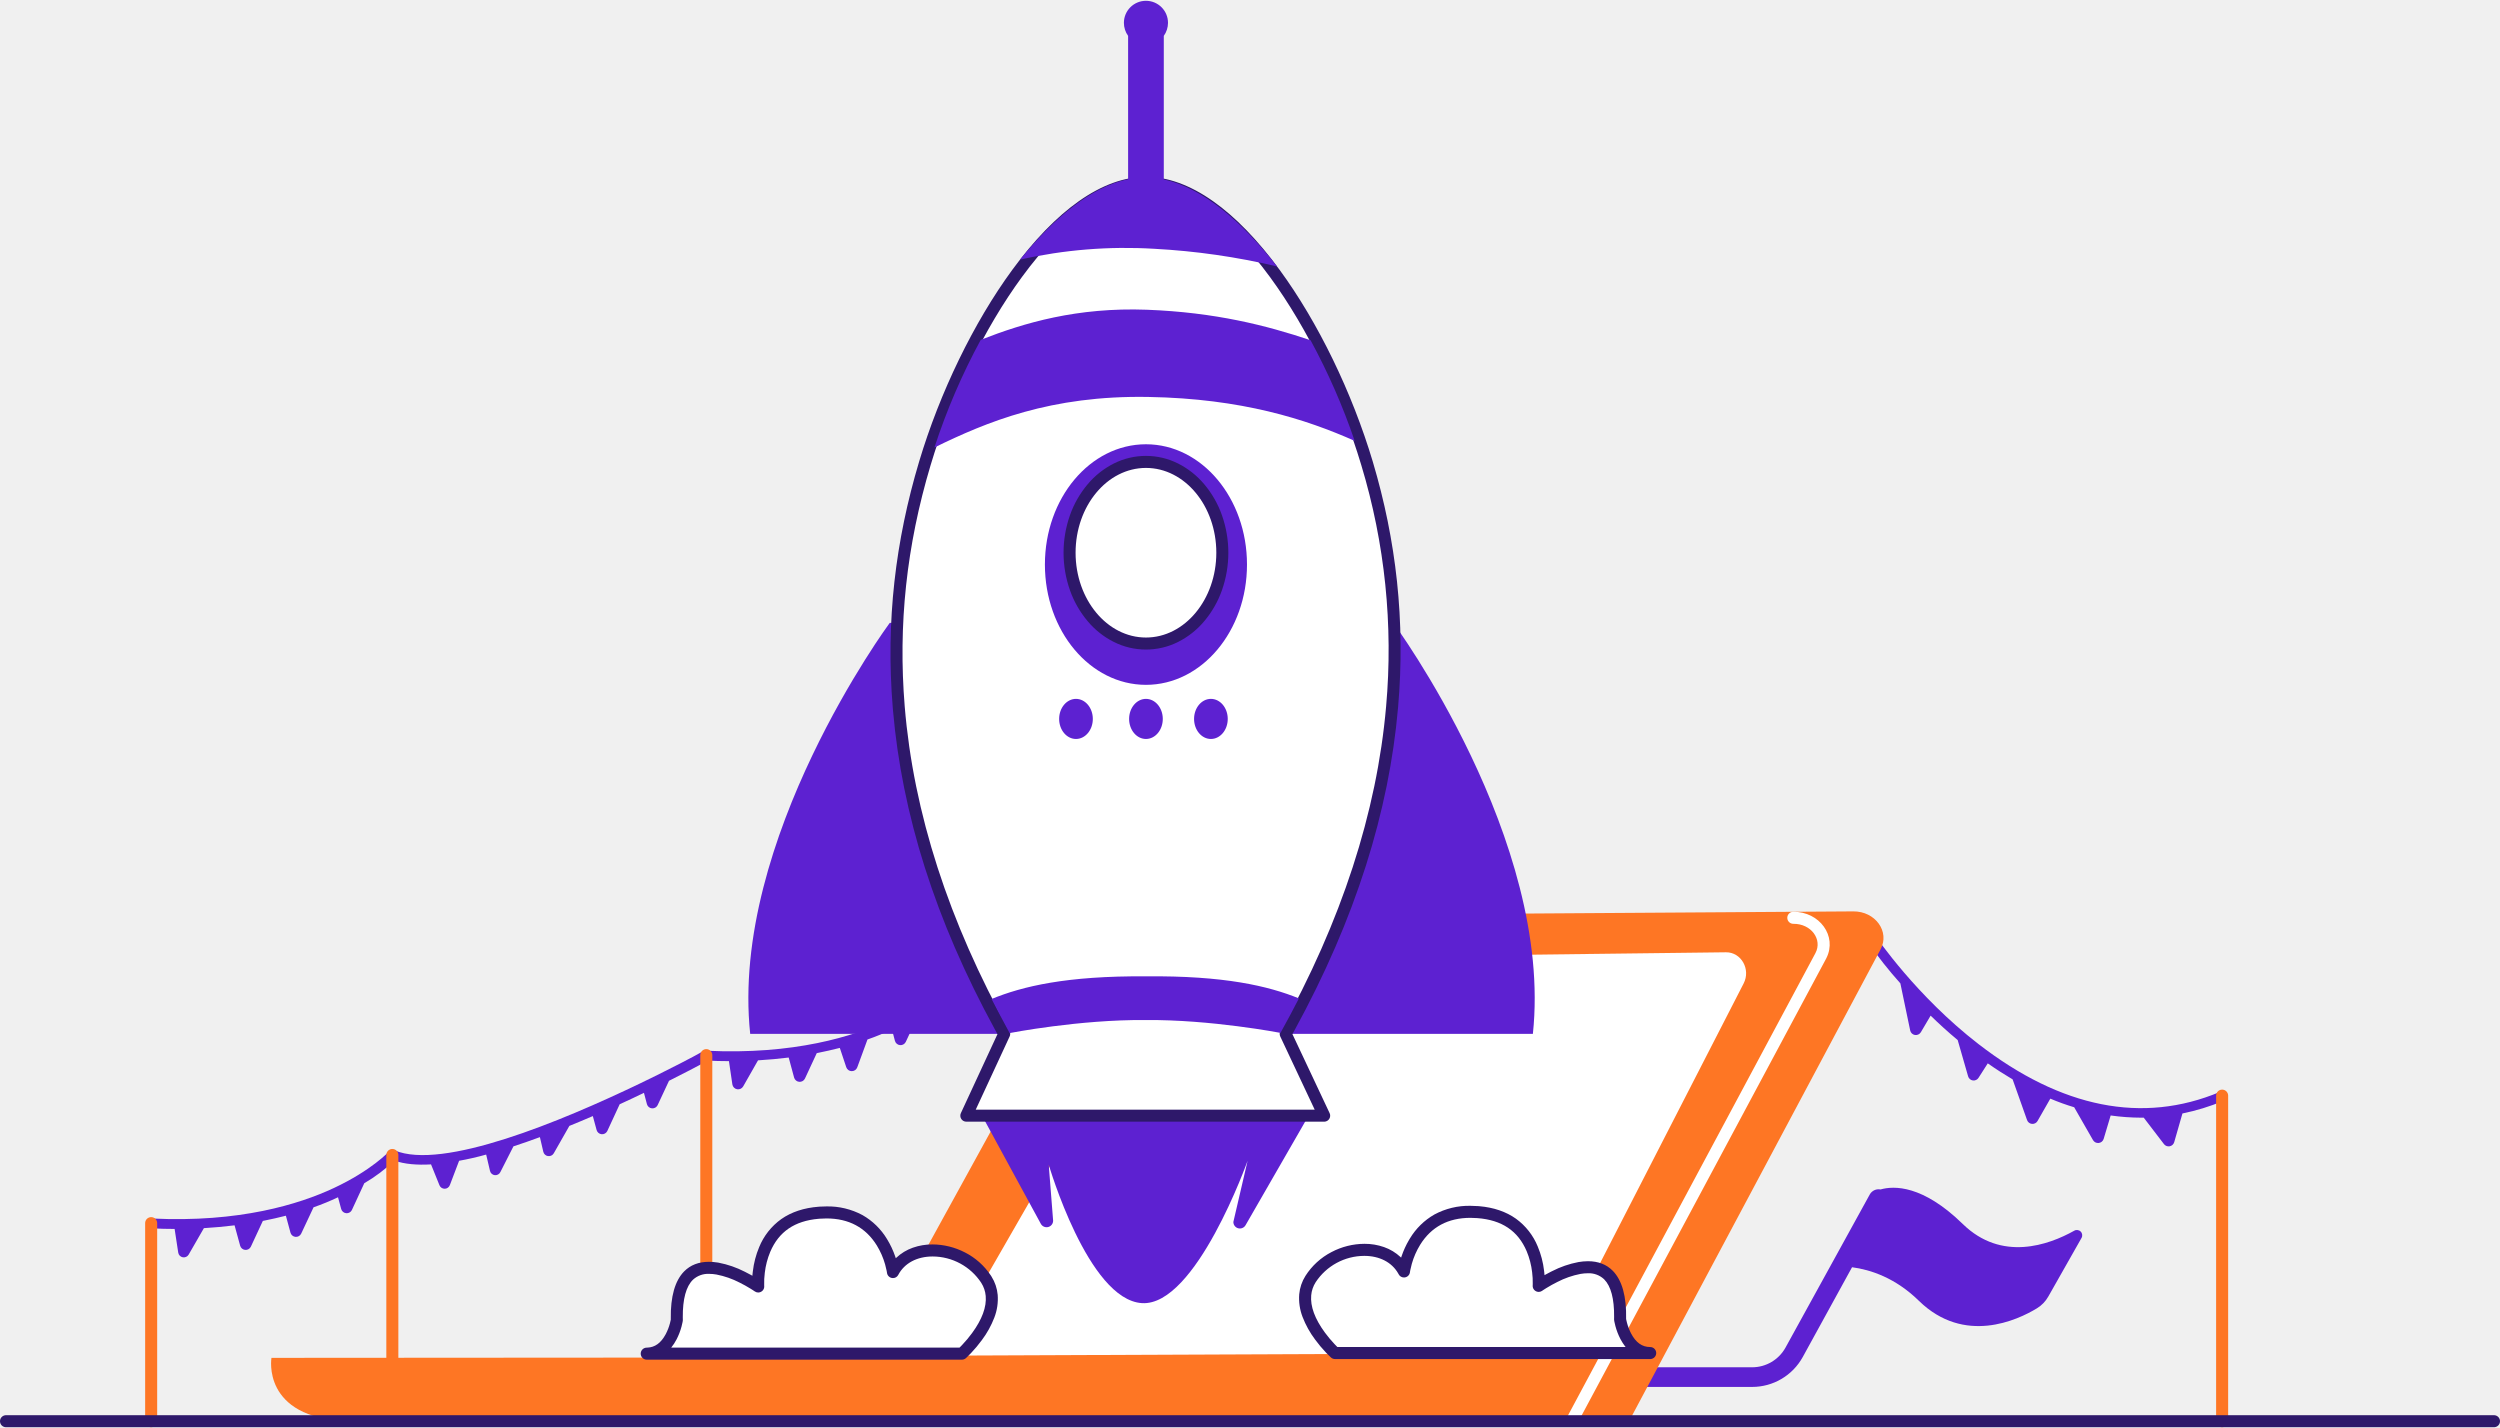
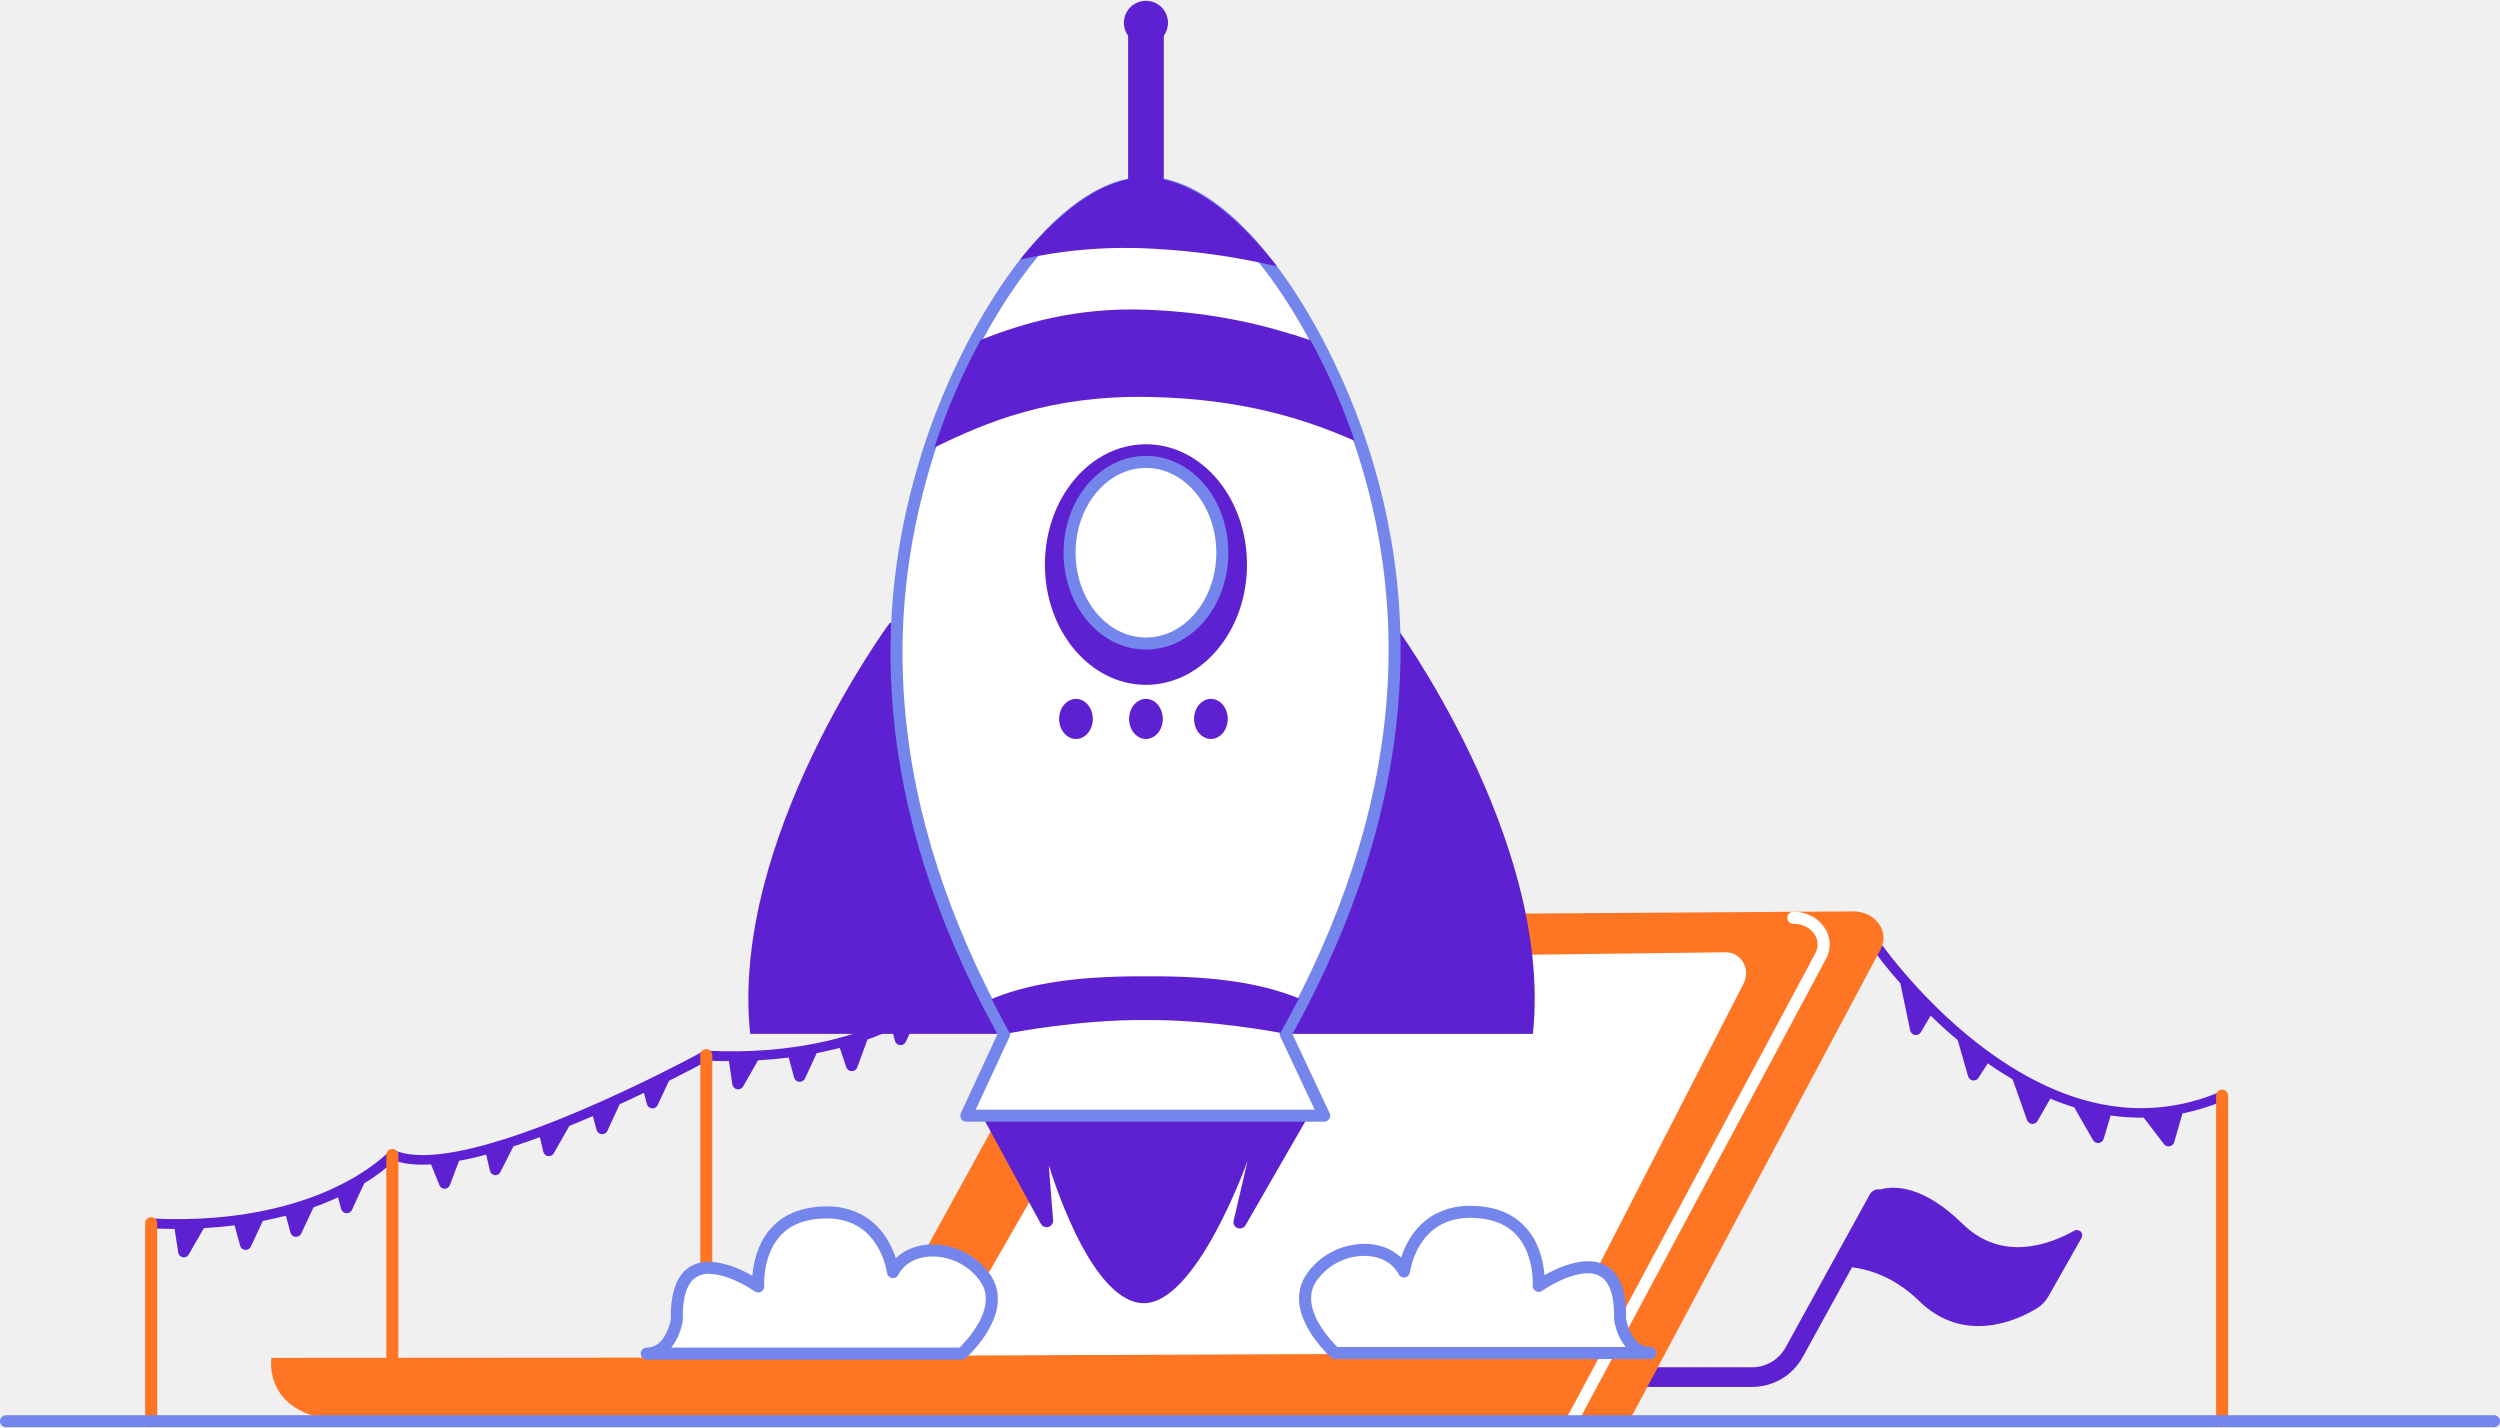
<svg xmlns="http://www.w3.org/2000/svg" viewBox="0 0 1247 711.9">
  <g id="product_launch_solid_II" data-name="product launch/solid_II" transform="translate(2.5)">
    <g id="product_launch_solid_II-2" data-name="product launch/solid_II" transform="translate(-3)">
      <g id="product_launch_solid_II-3" data-name="product launch_solid_II">
        <path id="flag" d="M302.6,21.456c-12.7,7.1-36.2,15.6-55.6-3.4-20-19.5-34.3-19.1-41-17.2a5.036,5.036,0,0,0-5.3,2.4l-42.1,76.5a19.015,19.015,0,0,1-16.6,9.8H4.9a4.9,4.9,0,1,0,0,9.8H142a28.78,28.78,0,0,0,25.2-14.9l24.6-44.8c9.2,1.2,21.7,5.3,33.4,16.8,22.6,22,49.1,9.6,58.8,3.7a16.13,16.13,0,0,0,5.7-5.9l16.5-29.1A2.652,2.652,0,0,0,302.6,21.456Z" transform="translate(732.5 592.444)" fill="#5d21d1" />
        <g id="flags" transform="translate(73 466)">
          <path id="Path" d="M280.843,1.417a2.43,2.43,0,0,0-3.4-1.1c-.4.2-4.6,2.8-22.9,11.9l-8.4,4.1c-39.9,19.2-98.8,43.6-122.7,33.5a2.443,2.443,0,0,0-2.8.6c-.1.1-8.7,9.4-27.5,18.2-17.3,8.1-47.1,17.3-90.6,15.2a2.362,2.362,0,0,0-2.5,2.8,2.559,2.559,0,0,0,2.4,2.1c3.9.2,7.6.3,11.3.3l1.8,11.8a2.81,2.81,0,0,0,5.2,1l7.6-13.2c5.3-.3,10.4-.8,15.3-1.4l2.8,10.2a2.864,2.864,0,0,0,5.3.5l6-12.9c4.1-.8,7.9-1.7,11.5-2.6l2.3,8.5a2.864,2.864,0,0,0,5.3.5l6.2-13.2a122.609,122.609,0,0,0,12.2-5l1.6,5.9a2.864,2.864,0,0,0,5.3.5l6.2-13.4a80.144,80.144,0,0,0,15-11.3c5.1,1.8,11.3,2.3,18.3,1.9l4.2,10.4a2.778,2.778,0,0,0,5.2-.1l4.6-12.1c4.4-.8,8.9-1.8,13.5-3.1l1.9,8.1a2.76,2.76,0,0,0,5.2.6l6.5-12.8c4.4-1.4,8.8-3,13.2-4.6l1.7,7.3a2.833,2.833,0,0,0,5.2.8l7.8-13.7c3.9-1.6,7.8-3.2,11.7-4.9l1.9,7a2.864,2.864,0,0,0,5.3.5l6.2-13.4c4.2-1.9,8.2-3.8,12.1-5.7l1.5,5.7a2.864,2.864,0,0,0,5.3.5l5.7-12.2c15.5-7.8,18.4-9.6,19.9-10.4A3.181,3.181,0,0,0,280.843,1.417Z" transform="translate(0.857 57.983)" fill="#5d21d1" />
          <path id="Path-2" data-name="Path" d="M123.443.2a2.443,2.443,0,0,0-2.8.6c-.1.1-8.7,9.4-27.5,18.2-17.3,8.1-47.1,17.3-90.6,15.2A2.362,2.362,0,0,0,.043,37a2.559,2.559,0,0,0,2.4,2.1c3.9.2,7.6.3,11.3.3l1.7,11.6a2.909,2.909,0,0,0,5.4,1l7.4-13c5.3-.3,10.4-.8,15.3-1.4l2.7,10a2.9,2.9,0,0,0,5.4.5l5.9-12.7c4.1-.8,7.9-1.7,11.5-2.6l3.2,9.6a2.915,2.915,0,0,0,5.5.1l5.1-13.9a122.609,122.609,0,0,0,12.2-5l1.5,5.7a2.9,2.9,0,0,0,5.4.5l6.1-13.1a80.144,80.144,0,0,0,15-11.3" transform="translate(277.357 23.9)" fill="#5d21d1" />
          <path id="Path-3" data-name="Path" d="M179.077,79.877a2.39,2.39,0,0,0-3.2-1.4c-38.5,16.1-79,8-120.3-23.9-31.1-24-50.9-53.3-51.1-53.5a2.544,2.544,0,0,0-3.4-.7,2.544,2.544,0,0,0-.7,3.4,210.417,210.417,0,0,0,16.2,20.5l4.9,23.5a2.892,2.892,0,0,0,5.3.9l4.9-8.3c4.2,4.1,8.7,8.2,13.5,12.2l5.2,18.1a2.873,2.873,0,0,0,5.2.7l4.6-7.2c4.1,2.9,8.2,5.5,12.4,8l7.2,20.3a2.887,2.887,0,0,0,5.2.5l6.4-11.2a113.564,113.564,0,0,0,11.9,4.3l9.4,16.4a2.917,2.917,0,0,0,5.3-.6l3.5-11.7a112.468,112.468,0,0,0,15.3,1.1h1.2l10.1,13.2a2.913,2.913,0,0,0,5.1-1l4.1-14.3a109.057,109.057,0,0,0,20.2-6.2A2.469,2.469,0,0,0,179.077,79.877Z" transform="translate(858.823 0.223)" fill="#5d21d1" />
          <path id="Path-4" data-name="Path" d="M3,0A3,3,0,0,1,5.995,2.824L6,3v98.8a3,3,0,0,1-5.995.176L0,101.8V3A3,3,0,0,1,3,0Z" transform="translate(-0.1 141.1)" fill="#fe7624" />
          <path id="Path-5" data-name="Path" d="M3,0A3,3,0,0,1,5.995,2.824L6,3V134.2a3,3,0,0,1-5.995.176L0,134.2V3A3,3,0,0,1,3,0Z" transform="translate(120.2 107.1)" fill="#fe7624" />
          <path id="Path-6" data-name="Path" d="M3,0A3,3,0,0,1,5.995,2.824L6,3V183.8a3,3,0,0,1-5.995.176L0,183.8V3A3,3,0,0,1,3,0Z" transform="translate(276.8 57.3)" fill="#fe7624" />
          <path id="Path-7" data-name="Path" d="M3,0A3,3,0,0,1,5.995,2.824L6,3V165.4a3,3,0,0,1-5.995.176L0,165.4V3A3,3,0,0,1,3,0Z" transform="translate(1032.9 77.5)" fill="#fe7624" />
        </g>
        <g id="laptop_1_" transform="translate(135 454)">
          <path id="laptop" d="M789.19,0l-362,2.4a14.982,14.982,0,0,0-13.4,7.6L296.99,222.5l-296.8.2s-5.1,29.8,37.6,31.6l640-.8L802.79,19C807.59,10.1,800.19-.1,789.19,0Z" transform="translate(0.71 0.599)" fill="#fe7624" />
          <path id="screen" d="M0,201.2l305.7-1.3L400.3,15.6C404,8.5,399.1-.1,391.5,0L113.7,3.4Z" transform="translate(334.9 20.999)" fill="#fff" />
          <path id="Path-8" data-name="Path" d="M113.074,0c13.1-.117,22.03,12.112,16.543,23.084l-.171.332-123.8,231.3a3,3,0,0,1-5.371-2.668l.081-.164L124.148,20.6c3.584-6.788-2.091-14.68-11.02-14.6a3,3,0,1,1-.054-6Z" transform="translate(646.899 0.799)" fill="#fff" />
        </g>
        <g id="rocket_3_" transform="translate(373)">
          <path id="Path-9" data-name="Path" d="M0,0,33.5,61.6A3.267,3.267,0,0,0,39.6,60L37.4,32S57,99.4,83.9,101.1s52.7-71,52.7-71l-7.1,30.5a3.255,3.255,0,0,0,6.1,1.6L171.4,0" transform="translate(113.2 548.9)" fill="#5d21d1" />
          <path id="Path-10" data-name="Path" d="M70.517,2.3s-79.9,108.2-69.6,205h176.3V0Z" transform="translate(0.783 308.4)" fill="#5d21d1" />
          <path id="Path-11" data-name="Path" d="M106.7,2.3s79.9,108.2,69.6,205H0V0Z" transform="translate(215.8 308.4)" fill="#5d21d1" />
          <path id="Path-12" data-name="Path" d="M194.114,424.5c67.7-121.7,60.3-218.3,40.6-284.5-19.8-66.2-66.2-140-110.3-140s-90.5,73.8-110.3,140-28.1,162.8,39.6,284.5l-18.9,40.8h178.5l-19.2-40.8Z" transform="translate(74.686 91.2)" fill="#fff" />
-           <path id="Path_2_" d="M216.327,471.3H37.826a3,3,0,0,1-2.722-4.262L53.364,427.62l-1.126-2.046c-7.471-13.66-14.229-27.458-20.086-41.011a427.659,427.659,0,0,1-15.069-40.2A379.514,379.514,0,0,1,6.847,304.935a348.758,348.758,0,0,1-5.589-38.674l-.133-1.579C.25,254.036-.117,243.316.033,232.821c.148-10.3.8-20.707,1.936-30.93,1.113-10.008,2.726-20.159,4.8-30.169,2.02-9.771,4.539-19.723,7.487-29.581,10.374-34.684,27.32-69.58,46.492-95.739,10.9-14.871,22.071-26.393,33.2-34.245C105.387,4.09,116.651,0,127.427,0S149.466,4.09,160.9,12.157c11.134,7.852,22.305,19.373,33.2,34.245,19.173,26.16,36.119,61.056,46.493,95.743,2.913,9.789,5.4,19.7,7.378,29.46,2.029,9.986,3.6,20.131,4.669,30.154,1.091,10.231,1.695,20.656,1.793,30.986.1,10.523-.321,21.274-1.252,31.955a350.841,350.841,0,0,1-5.652,38.993,383.143,383.143,0,0,1-10.354,39.789,432.855,432.855,0,0,1-15.239,40.608c-5.923,13.694-12.756,27.64-20.309,41.449l-1.142,2.073,18.548,39.413a2.956,2.956,0,0,1-.138,2.814,2.99,2.99,0,0,1-2.4,1.459ZM127.427,6c-9.664,0-19.943,3.853-30.551,11.451-10.439,7.477-20.967,18.41-31.291,32.5C46.8,75.575,30.186,109.8,20,143.86,7.974,184.069,3.756,223.43,7.1,264.192c4.344,52.886,21.921,107.34,52.244,161.85a3.008,3.008,0,0,1,.1,2.719L42.521,465.3H211.6l-17.186-36.523a2.992,2.992,0,0,1,0-2.552l.094-.183c30.375-54.6,48.109-109.063,52.709-161.865A317.74,317.74,0,0,0,234.852,143.86c-10.186-34.055-26.8-68.284-45.583-93.911-10.325-14.087-20.853-25.02-31.292-32.5C147.369,9.853,137.091,6,127.427,6Z" transform="translate(71.674 88.2)" fill="#2e186a" />
+           <path id="Path_2_" d="M216.327,471.3H37.826a3,3,0,0,1-2.722-4.262L53.364,427.62l-1.126-2.046c-7.471-13.66-14.229-27.458-20.086-41.011a427.659,427.659,0,0,1-15.069-40.2A379.514,379.514,0,0,1,6.847,304.935a348.758,348.758,0,0,1-5.589-38.674l-.133-1.579C.25,254.036-.117,243.316.033,232.821c.148-10.3.8-20.707,1.936-30.93,1.113-10.008,2.726-20.159,4.8-30.169,2.02-9.771,4.539-19.723,7.487-29.581,10.374-34.684,27.32-69.58,46.492-95.739,10.9-14.871,22.071-26.393,33.2-34.245C105.387,4.09,116.651,0,127.427,0S149.466,4.09,160.9,12.157c11.134,7.852,22.305,19.373,33.2,34.245,19.173,26.16,36.119,61.056,46.493,95.743,2.913,9.789,5.4,19.7,7.378,29.46,2.029,9.986,3.6,20.131,4.669,30.154,1.091,10.231,1.695,20.656,1.793,30.986.1,10.523-.321,21.274-1.252,31.955a350.841,350.841,0,0,1-5.652,38.993,383.143,383.143,0,0,1-10.354,39.789,432.855,432.855,0,0,1-15.239,40.608c-5.923,13.694-12.756,27.64-20.309,41.449l-1.142,2.073,18.548,39.413a2.956,2.956,0,0,1-.138,2.814,2.99,2.99,0,0,1-2.4,1.459ZM127.427,6c-9.664,0-19.943,3.853-30.551,11.451-10.439,7.477-20.967,18.41-31.291,32.5C46.8,75.575,30.186,109.8,20,143.86,7.974,184.069,3.756,223.43,7.1,264.192c4.344,52.886,21.921,107.34,52.244,161.85a3.008,3.008,0,0,1,.1,2.719L42.521,465.3H211.6l-17.186-36.523a2.992,2.992,0,0,1,0-2.552l.094-.183c30.375-54.6,48.109-109.063,52.709-161.865A317.74,317.74,0,0,0,234.852,143.86c-10.186-34.055-26.8-68.284-45.583-93.911-10.325-14.087-20.853-25.02-31.292-32.5C147.369,9.853,137.091,6,127.427,6Z" transform="translate(71.674 88.2)" fill="#7485ec " />
          <ellipse id="Oval" cx="50.4" cy="60" rx="50.4" ry="60" transform="translate(148.7 221.6)" fill="#5d21d1" />
          <ellipse id="Oval-2" data-name="Oval" cx="8.4" cy="10" rx="8.4" ry="10" transform="translate(190.7 348.6)" fill="#5d21d1" />
          <ellipse id="Oval-3" data-name="Oval" cx="8.4" cy="10" rx="8.4" ry="10" transform="translate(223.1 348.6)" fill="#5d21d1" />
          <ellipse id="Oval-4" data-name="Oval" cx="8.4" cy="10" rx="8.4" ry="10" transform="translate(155.8 348.6)" fill="#5d21d1" />
          <ellipse id="Oval-5" data-name="Oval" cx="38.1" cy="45.3" rx="38.1" ry="45.3" transform="translate(161 230.4)" fill="#fff" />
-           <path id="Oval_2_" d="M41.1,96.6a35.71,35.71,0,0,1-16.051-3.81A41.224,41.224,0,0,1,11.991,82.414,49.391,49.391,0,0,1,3.212,67.057a56.369,56.369,0,0,1,0-37.514,49.393,49.393,0,0,1,8.779-15.358A41.225,41.225,0,0,1,25.049,3.81a35.713,35.713,0,0,1,32.1,0A41.223,41.223,0,0,1,70.209,14.186a49.393,49.393,0,0,1,8.778,15.358,56.371,56.371,0,0,1,0,37.514,49.391,49.391,0,0,1-8.778,15.357A41.223,41.223,0,0,1,57.151,92.79,35.71,35.71,0,0,1,41.1,96.6ZM41.1,6C21.746,6,6,24.976,6,48.3S21.746,90.6,41.1,90.6,76.2,71.625,76.2,48.3,60.455,6,41.1,6Z" transform="translate(158 227.4)" fill="#2e186a" />
+           <path id="Oval_2_" d="M41.1,96.6a35.71,35.71,0,0,1-16.051-3.81A41.224,41.224,0,0,1,11.991,82.414,49.391,49.391,0,0,1,3.212,67.057a56.369,56.369,0,0,1,0-37.514,49.393,49.393,0,0,1,8.779-15.358A41.225,41.225,0,0,1,25.049,3.81a35.713,35.713,0,0,1,32.1,0A41.223,41.223,0,0,1,70.209,14.186a49.393,49.393,0,0,1,8.778,15.358,56.371,56.371,0,0,1,0,37.514,49.391,49.391,0,0,1-8.778,15.357A41.223,41.223,0,0,1,57.151,92.79,35.71,35.71,0,0,1,41.1,96.6ZM41.1,6C21.746,6,6,24.976,6,48.3S21.746,90.6,41.1,90.6,76.2,71.625,76.2,48.3,60.455,6,41.1,6Z" transform="translate(158 227.4)" fill="#7485ec " />
          <path id="Path-13" data-name="Path" d="M71.7,89.1V17.5A11.2,11.2,0,0,0,73.8,11a11,11,0,0,0-22,0,11.2,11.2,0,0,0,2.1,6.5V89c-18.5,3.8-37,19.3-53.9,40.1a239.042,239.042,0,0,1,67-5.4,345.825,345.825,0,0,1,61.2,8.8C110.7,110.1,91.1,93.3,71.7,89.1Z" transform="translate(136.3 0.4)" fill="#5d21d1" />
          <path id="Path-14" data-name="Path" d="M187.6,15.343c-22.1-7.4-47.5-13.9-81.6-15.2-34.8-1.3-61.2,6.5-82.9,15A320.817,320.817,0,0,0,0,68.843c26-12.7,57.9-26.1,106.8-25.2,46.5.8,78.5,11.1,102.8,21.9A322.659,322.659,0,0,0,187.6,15.343Z" transform="translate(93.6 154.357)" fill="#5d21d1" />
          <path id="Path-15" data-name="Path" d="M144.1,28.222c3.2-5.8,6.3-11.5,9.2-17.2C138,4.822,116-.378,76.9.022c-39.5-.3-61.6,5-76.9,11.3,2.9,5.6,5.9,11.3,9,17,0,0,34.7-6.8,67.8-6.5C109.4,21.522,144.1,28.222,144.1,28.222Z" transform="translate(122.1 486.978)" fill="#5d21d1" />
        </g>
        <g id="clouds" transform="translate(320 601)">
          <path id="cloud_1_" d="M172.136,70.439H14.936s-22.6-20.3-12.2-36.9,37.7-20.6,46.6-3.8c0,0,3.9-32.1,36.8-29.6,33,2.5,30.4,36.8,30.4,36.8s41.7-29.5,40.6,16.6C157.036,53.439,159.636,70.439,172.136,70.439Z" transform="translate(331.464 3.461)" fill="#fff" />
-           <path id="cloud_2_" d="M175.139,76.442H17.939a3,3,0,0,1-2.005-.769c-.308-.277-.983-.9-2.045-2l-.46-.481A66.383,66.383,0,0,1,8.05,66.764a46.6,46.6,0,0,1-6.3-11.352A26.03,26.03,0,0,1,.09,44.125,20.621,20.621,0,0,1,3.2,34.949,33.746,33.746,0,0,1,16.189,23.075a35.576,35.576,0,0,1,16.427-4.118,28.994,28.994,0,0,1,9.79,1.63,23.209,23.209,0,0,1,8.24,5l.268.261.226-.684A43.553,43.553,0,0,1,54.9,16.952l.4-.66A33.763,33.763,0,0,1,67.522,4.331,36.426,36.426,0,0,1,85.5,0c1.257,0,2.558.05,3.867.15L89.9.193c7.2.621,13.363,2.725,18.317,6.252a32.045,32.045,0,0,1,10.847,13.848,44.6,44.6,0,0,1,3.162,12.092c.09.741.164,1.47.219,2.167l0,.046.633-.356c.752-.419,1.532-.836,2.319-1.237l.8-.4a48.739,48.739,0,0,1,13.146-4.54,28.565,28.565,0,0,1,4.791-.43c5.1,0,9.257,1.613,12.372,4.794,4.641,4.741,6.874,12.811,6.636,23.985l.016.1.08.417c.088.433.206.928.341,1.433a25.984,25.984,0,0,0,2,5.211c2.4,4.623,5.528,6.87,9.563,6.87l.2.005a3,3,0,0,1,0,5.989l-.2.005ZM32.538,24.973A29.105,29.105,0,0,0,8.281,38.134a14.48,14.48,0,0,0-2.215,6.529c-.492,5.46,1.8,11.7,6.825,18.554a60.344,60.344,0,0,0,4.891,5.845c.354.374.714.743,1.1,1.128l.254.25H162.912l-.373-.472a24.417,24.417,0,0,1-2.107-3.29l-.18-.342a31.976,31.976,0,0,1-2.466-6.417c-.2-.729-.366-1.464-.491-2.124l-.034-.185c-.032-.177-.058-.339-.077-.481l-.021-.158-.02-.223,0-.355,0-.1.016-.92c.08-9-1.581-15.282-4.936-18.671l-.187-.184a11.135,11.135,0,0,0-8.013-2.878,21.913,21.913,0,0,0-3.666.334,42.825,42.825,0,0,0-11.5,4.006c-1.867.923-3.721,1.951-5.509,3.057-.334.207-.665.416-.985.622l-.7.459-.534.363a2.962,2.962,0,0,1-1.582.464,3.047,3.047,0,0,1-2.225-.978,2.951,2.951,0,0,1-.777-2.256l.013-.247.016-.439a40.1,40.1,0,0,0-.31-5.916,38.651,38.651,0,0,0-2.725-10.467C109.2,12.461,101.142,7.059,88.911,6.133,87.747,6.044,86.6,6,85.487,6,74.366,6,65.925,10.525,60.4,19.452a37.789,37.789,0,0,0-4.148,9.472c-.309,1.074-.562,2.119-.751,3.108-.077.4-.123.678-.149.841l-.058.407a2.971,2.971,0,0,1-2.976,2.465,2.936,2.936,0,0,1-2.627-1.6l-.228-.415C46.3,28.165,40.136,24.972,32.538,24.973Z" transform="translate(328.461 0.459)" fill="#2e186a" />
+           <path id="cloud_2_" d="M175.139,76.442H17.939a3,3,0,0,1-2.005-.769c-.308-.277-.983-.9-2.045-2l-.46-.481A66.383,66.383,0,0,1,8.05,66.764a46.6,46.6,0,0,1-6.3-11.352A26.03,26.03,0,0,1,.09,44.125,20.621,20.621,0,0,1,3.2,34.949,33.746,33.746,0,0,1,16.189,23.075a35.576,35.576,0,0,1,16.427-4.118,28.994,28.994,0,0,1,9.79,1.63,23.209,23.209,0,0,1,8.24,5l.268.261.226-.684A43.553,43.553,0,0,1,54.9,16.952l.4-.66A33.763,33.763,0,0,1,67.522,4.331,36.426,36.426,0,0,1,85.5,0c1.257,0,2.558.05,3.867.15L89.9.193c7.2.621,13.363,2.725,18.317,6.252a32.045,32.045,0,0,1,10.847,13.848,44.6,44.6,0,0,1,3.162,12.092c.09.741.164,1.47.219,2.167l0,.046.633-.356c.752-.419,1.532-.836,2.319-1.237l.8-.4a48.739,48.739,0,0,1,13.146-4.54,28.565,28.565,0,0,1,4.791-.43c5.1,0,9.257,1.613,12.372,4.794,4.641,4.741,6.874,12.811,6.636,23.985l.016.1.08.417c.088.433.206.928.341,1.433a25.984,25.984,0,0,0,2,5.211c2.4,4.623,5.528,6.87,9.563,6.87l.2.005a3,3,0,0,1,0,5.989l-.2.005ZM32.538,24.973A29.105,29.105,0,0,0,8.281,38.134a14.48,14.48,0,0,0-2.215,6.529c-.492,5.46,1.8,11.7,6.825,18.554a60.344,60.344,0,0,0,4.891,5.845c.354.374.714.743,1.1,1.128l.254.25H162.912l-.373-.472a24.417,24.417,0,0,1-2.107-3.29l-.18-.342a31.976,31.976,0,0,1-2.466-6.417c-.2-.729-.366-1.464-.491-2.124l-.034-.185c-.032-.177-.058-.339-.077-.481l-.021-.158-.02-.223,0-.355,0-.1.016-.92c.08-9-1.581-15.282-4.936-18.671l-.187-.184a11.135,11.135,0,0,0-8.013-2.878,21.913,21.913,0,0,0-3.666.334,42.825,42.825,0,0,0-11.5,4.006c-1.867.923-3.721,1.951-5.509,3.057-.334.207-.665.416-.985.622l-.7.459-.534.363a2.962,2.962,0,0,1-1.582.464,3.047,3.047,0,0,1-2.225-.978,2.951,2.951,0,0,1-.777-2.256l.013-.247.016-.439a40.1,40.1,0,0,0-.31-5.916,38.651,38.651,0,0,0-2.725-10.467C109.2,12.461,101.142,7.059,88.911,6.133,87.747,6.044,86.6,6,85.487,6,74.366,6,65.925,10.525,60.4,19.452a37.789,37.789,0,0,0-4.148,9.472c-.309,1.074-.562,2.119-.751,3.108-.077.4-.123.678-.149.841l-.058.407a2.971,2.971,0,0,1-2.976,2.465,2.936,2.936,0,0,1-2.627-1.6l-.228-.415C46.3,28.165,40.136,24.972,32.538,24.973Z" transform="translate(328.461 0.459)" fill="#7485ec " />
          <path id="cloud" d="M0,70.439H157.2s22.6-20.3,12.2-36.9-37.7-20.6-46.6-3.8c0,0-3.9-32.1-36.8-29.6-33,2.5-30.4,36.8-30.4,36.8S13.9,7.439,15,53.539C15.1,53.439,12.5,70.339,0,70.439Z" transform="translate(3.1 3.761)" fill="#fff" />
-           <path id="cloud_2_2" data-name="cloud_2_" d="M160.2,76.442H3a3,3,0,0,1-.023-6l.311-.007c3.8-.143,6.782-2.294,9.1-6.577l.173-.326a25.893,25.893,0,0,0,2-5.188c.159-.589.294-1.166.39-1.668L15,56.41l-.008-.46c-.167-10.962,2.081-18.888,6.681-23.558,3.111-3.158,7.261-4.76,12.337-4.76a28.138,28.138,0,0,1,4.341.356l.45.074A48.741,48.741,0,0,1,51.942,32.6c1.04.514,2.09,1.066,3.119,1.639l.632.356.049-.573c.035-.384.071-.739.11-1.084l.065-.555a44.6,44.6,0,0,1,3.162-12.092A32,32,0,0,1,70.1,6.323C75.144,2.784,81.427.707,88.773.15l.551-.04C90.443.037,91.558,0,92.639,0a36.428,36.428,0,0,1,17.978,4.331,33.763,33.763,0,0,1,12.226,11.962A43.192,43.192,0,0,1,127,25.167l.226.684.269-.261a23.209,23.209,0,0,1,8.24-5,28.993,28.993,0,0,1,9.789-1.631,35.584,35.584,0,0,1,16.142,3.969A33.9,33.9,0,0,1,174.58,34.384l.362.565a20.62,20.62,0,0,1,3.107,9.176,26.032,26.032,0,0,1-1.66,11.287,46.59,46.59,0,0,1-6.3,11.352,66.29,66.29,0,0,1-5.378,6.429c-1.123,1.183-1.9,1.921-2.26,2.256l-.246.224A2.991,2.991,0,0,1,160.2,76.442ZM34.117,33.643A11.135,11.135,0,0,0,26.1,36.52c-3.481,3.34-5.2,9.684-5.124,18.854l.014.912.006.12,0,.344-.021.223-.02.158c-.013.089-.029.194-.048.306l-.065.358c-.123.646-.293,1.377-.491,2.114A31.931,31.931,0,0,1,17.886,66.3a24.194,24.194,0,0,1-2.672,4.11l-.023.028H159c.17-.166.344-.339.517-.515l.551-.564.287-.3a60.353,60.353,0,0,0,4.891-5.845c5.02-6.852,7.316-13.095,6.825-18.554a14.481,14.481,0,0,0-2.215-6.529A29.1,29.1,0,0,0,145.6,24.973c-7.81,0-14.061,3.343-17.15,9.173l-.087.155a2.9,2.9,0,0,1-2.54,1.443,2.985,2.985,0,0,1-3-2.641l-.049-.337-.131-.734c-.19-.989-.443-2.034-.751-3.108a37.789,37.789,0,0,0-4.148-9.472C112.214,10.525,103.772,6,92.651,6c-1.108,0-2.26.045-3.424.133l-.523.043C76.762,7.219,68.876,12.607,64.6,22.646a38.65,38.65,0,0,0-2.725,10.467,39.173,39.173,0,0,0-.3,6.251l.026.517a2.944,2.944,0,0,1-.839,2.145,3.056,3.056,0,0,1-2.171.921,2.972,2.972,0,0,1-1.722-.558l-.394-.269-.7-.459-.074-.048-.237-.152-.673-.422c-1.783-1.1-3.636-2.132-5.508-3.057a42.824,42.824,0,0,0-11.5-4.006A21.906,21.906,0,0,0,34.117,33.643Z" transform="translate(0.1 0.759)" fill="#2e186a" />
+           <path id="cloud_2_2" data-name="cloud_2_" d="M160.2,76.442H3a3,3,0,0,1-.023-6l.311-.007c3.8-.143,6.782-2.294,9.1-6.577l.173-.326a25.893,25.893,0,0,0,2-5.188c.159-.589.294-1.166.39-1.668L15,56.41l-.008-.46c-.167-10.962,2.081-18.888,6.681-23.558,3.111-3.158,7.261-4.76,12.337-4.76a28.138,28.138,0,0,1,4.341.356l.45.074A48.741,48.741,0,0,1,51.942,32.6c1.04.514,2.09,1.066,3.119,1.639l.632.356.049-.573c.035-.384.071-.739.11-1.084l.065-.555a44.6,44.6,0,0,1,3.162-12.092A32,32,0,0,1,70.1,6.323C75.144,2.784,81.427.707,88.773.15l.551-.04C90.443.037,91.558,0,92.639,0a36.428,36.428,0,0,1,17.978,4.331,33.763,33.763,0,0,1,12.226,11.962A43.192,43.192,0,0,1,127,25.167l.226.684.269-.261a23.209,23.209,0,0,1,8.24-5,28.993,28.993,0,0,1,9.789-1.631,35.584,35.584,0,0,1,16.142,3.969A33.9,33.9,0,0,1,174.58,34.384l.362.565a20.62,20.62,0,0,1,3.107,9.176,26.032,26.032,0,0,1-1.66,11.287,46.59,46.59,0,0,1-6.3,11.352,66.29,66.29,0,0,1-5.378,6.429c-1.123,1.183-1.9,1.921-2.26,2.256l-.246.224A2.991,2.991,0,0,1,160.2,76.442ZM34.117,33.643A11.135,11.135,0,0,0,26.1,36.52c-3.481,3.34-5.2,9.684-5.124,18.854l.014.912.006.12,0,.344-.021.223-.02.158c-.013.089-.029.194-.048.306l-.065.358c-.123.646-.293,1.377-.491,2.114A31.931,31.931,0,0,1,17.886,66.3a24.194,24.194,0,0,1-2.672,4.11l-.023.028H159c.17-.166.344-.339.517-.515l.551-.564.287-.3a60.353,60.353,0,0,0,4.891-5.845c5.02-6.852,7.316-13.095,6.825-18.554a14.481,14.481,0,0,0-2.215-6.529A29.1,29.1,0,0,0,145.6,24.973c-7.81,0-14.061,3.343-17.15,9.173l-.087.155a2.9,2.9,0,0,1-2.54,1.443,2.985,2.985,0,0,1-3-2.641l-.049-.337-.131-.734c-.19-.989-.443-2.034-.751-3.108a37.789,37.789,0,0,0-4.148-9.472C112.214,10.525,103.772,6,92.651,6c-1.108,0-2.26.045-3.424.133l-.523.043C76.762,7.219,68.876,12.607,64.6,22.646a38.65,38.65,0,0,0-2.725,10.467,39.173,39.173,0,0,0-.3,6.251l.026.517a2.944,2.944,0,0,1-.839,2.145,3.056,3.056,0,0,1-2.171.921,2.972,2.972,0,0,1-1.722-.558l-.394-.269-.7-.459-.074-.048-.237-.152-.673-.422c-1.783-1.1-3.636-2.132-5.508-3.057a42.824,42.824,0,0,0-11.5-4.006A21.906,21.906,0,0,0,34.117,33.643Z" transform="translate(0.1 0.759)" fill="#7485ec " />
        </g>
-         <path id="line" d="M1244,0a3,3,0,0,1,.176,5.995L1244,6H3A3,3,0,0,1,2.824.005L3,0Z" transform="translate(0.5 705.9)" fill="#2e186a" />
+         <path id="line" d="M1244,0a3,3,0,0,1,.176,5.995L1244,6H3A3,3,0,0,1,2.824.005L3,0Z" transform="translate(0.5 705.9)" fill="#7485ec " />
      </g>
    </g>
  </g>
</svg>
